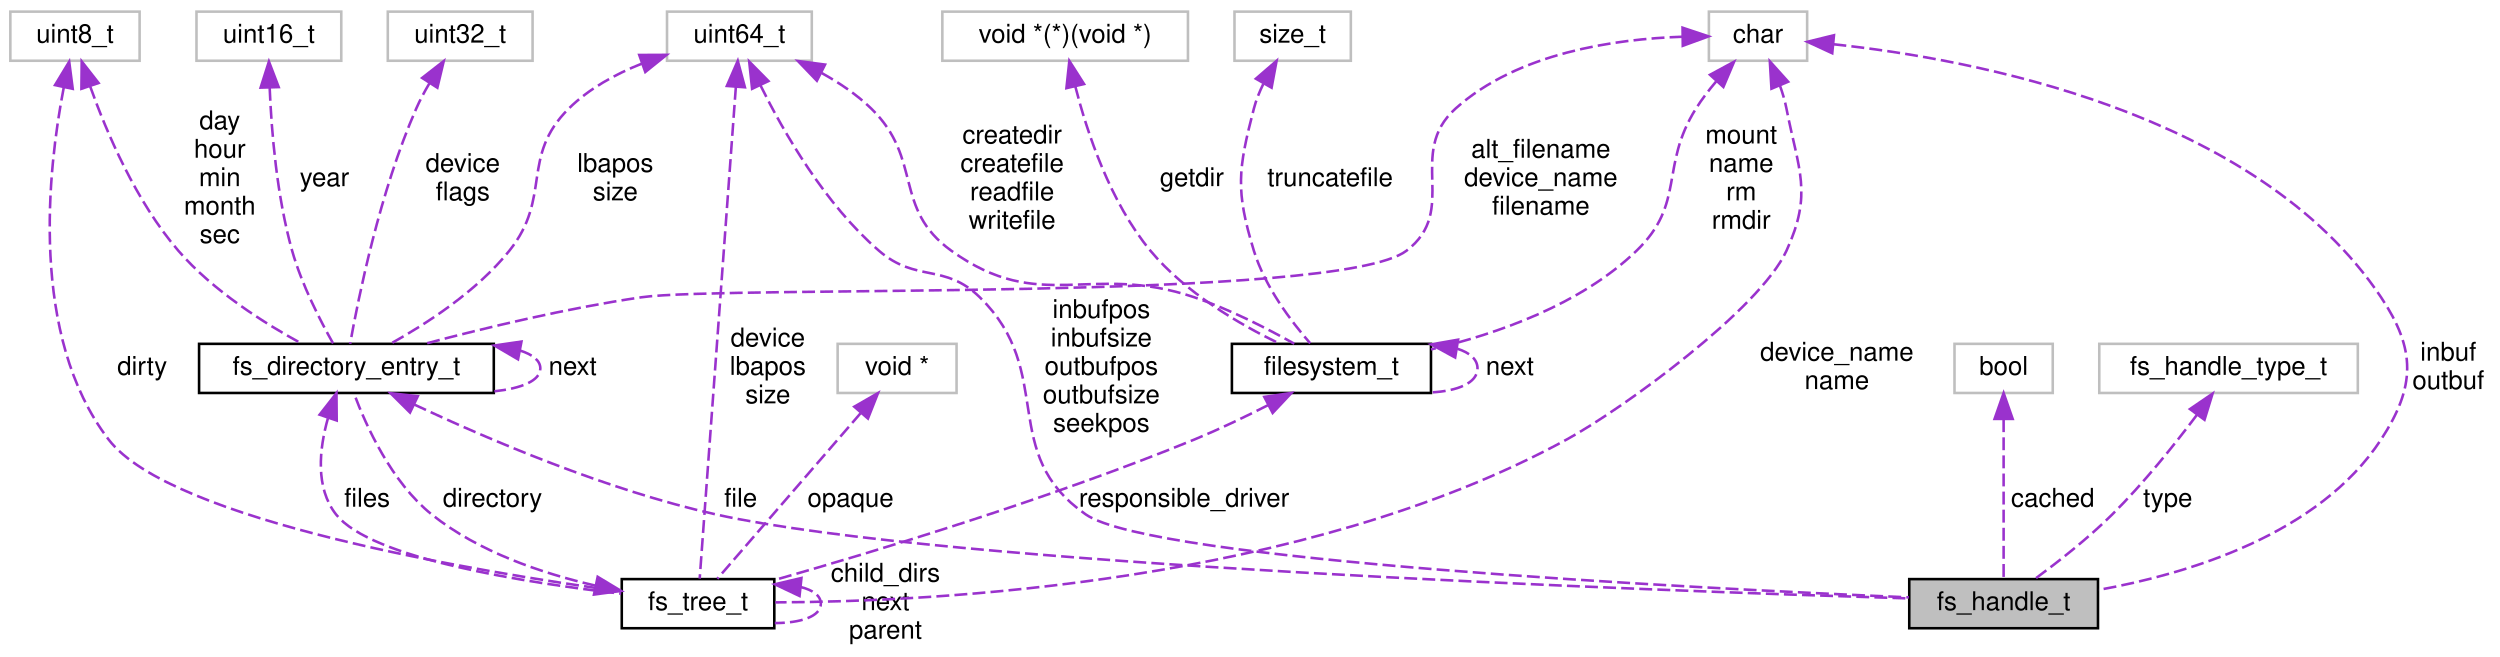
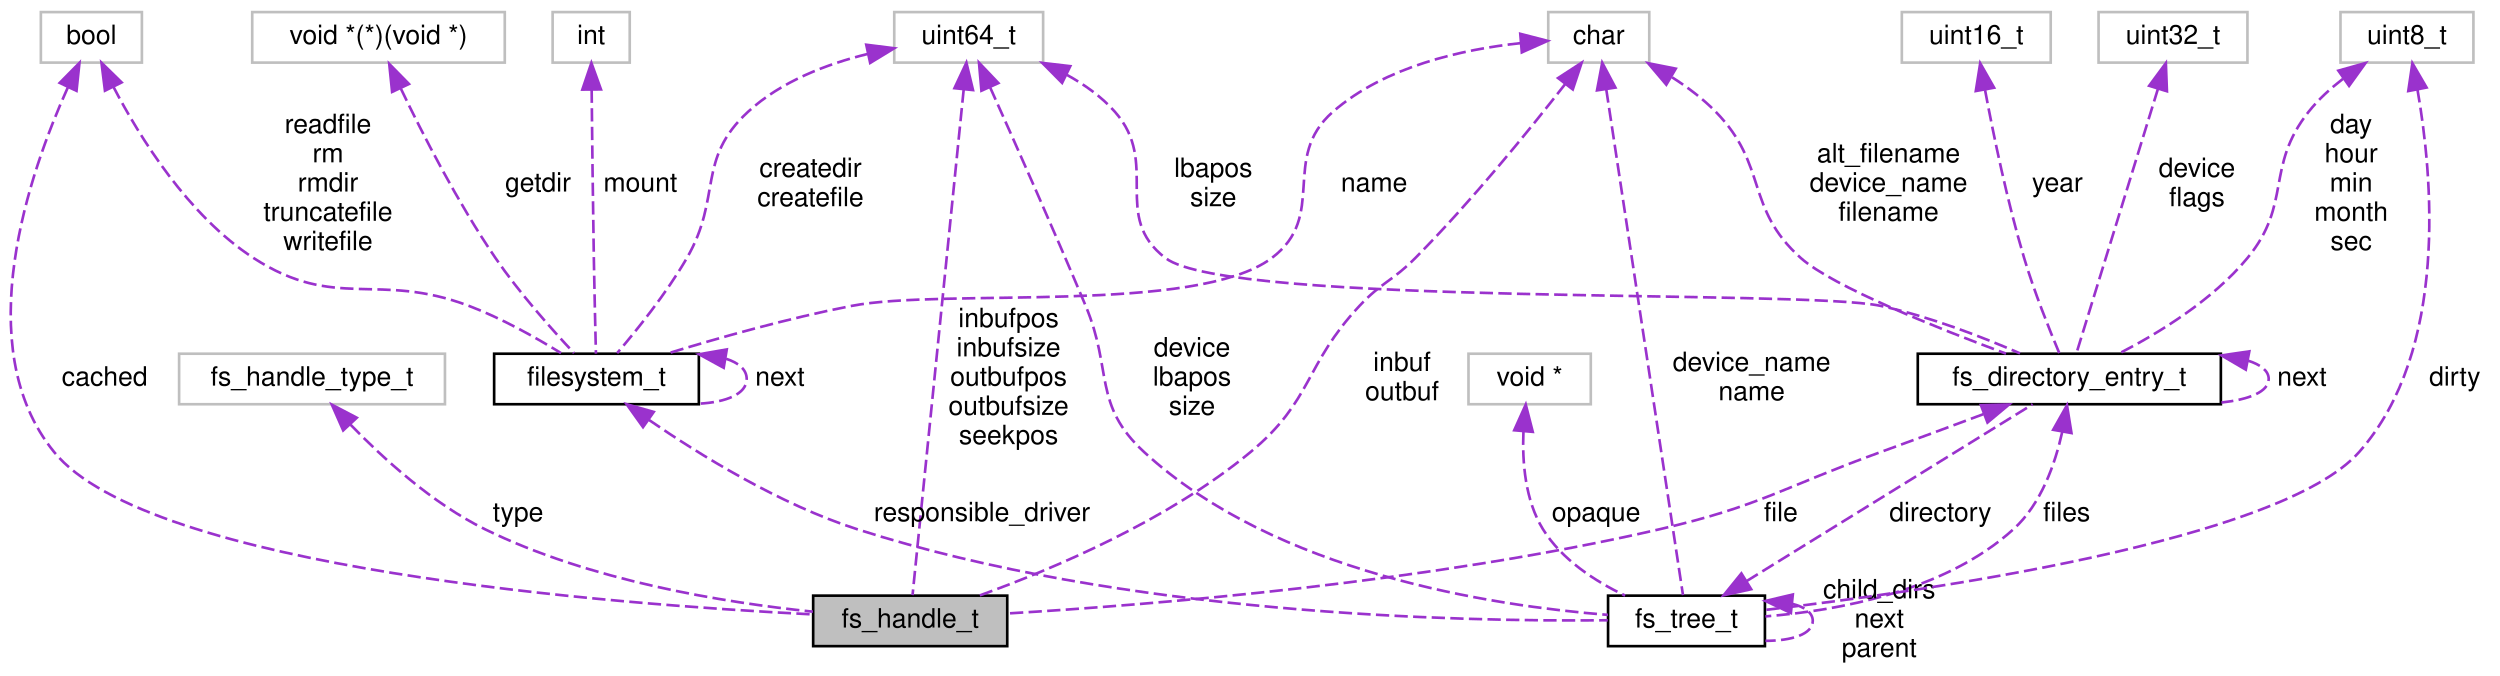
- <svg xmlns="http://www.w3.org/2000/svg" xmlns:xlink="http://www.w3.org/1999/xlink" width="967pt" height="254pt" viewBox="0.00 0.00 967.00 254.00">
+ <svg xmlns="http://www.w3.org/2000/svg" xmlns:xlink="http://www.w3.org/1999/xlink" width="940pt" height="254pt" viewBox="0.00 0.00 940.37 254.00">
  <g id="graph0" class="graph" transform="scale(1 1) rotate(0) translate(4 250)">
    <g id="node1" class="node">
      <g id="a_node1">
        <a xlink:title="The data for an open file descriptor.">
-           <polygon fill="#bfbfbf" stroke="black" points="734.5,-7 734.5,-26 807.5,-26 807.5,-7 734.5,-7" />
-           <text text-anchor="middle" x="771" y="-14" font-family="Helvetica,sans-Serif" font-size="10.00">fs_handle_t</text>
+           <polygon fill="#bfbfbf" stroke="black" points="301.87,-7 301.87,-26 374.87,-26 374.87,-7 301.87,-7" />
+           <text text-anchor="middle" x="338.37" y="-14" font-family="Helvetica,sans-Serif" font-size="10.00">fs_handle_t</text>
        </a>
      </g>
    </g>
    <g id="node2" class="node">
      <g id="a_node2">
        <a xlink:href="structfs__directory__entry__t.html" target="_top" xlink:title="A VFS directory entry. Files AND directories have these, but internally there is also a tree of fs_tr...">
-           <polygon fill="none" stroke="black" points="73,-98 73,-117 187,-117 187,-98 73,-98" />
-           <text text-anchor="middle" x="130" y="-105" font-family="Helvetica,sans-Serif" font-size="10.00">fs_directory_entry_t</text>
+           <polygon fill="none" stroke="black" points="717.37,-98 717.37,-117 831.37,-117 831.37,-98 717.37,-98" />
+           <text text-anchor="middle" x="774.37" y="-105" font-family="Helvetica,sans-Serif" font-size="10.00">fs_directory_entry_t</text>
        </a>
      </g>
    </g>
    <g id="edge1" class="edge">
-       <path fill="none" stroke="#9a32cd" stroke-dasharray="5,2" d="M156.23,-93.53C184.35,-80.29 230.68,-60.41 273,-51 360.97,-31.45 634.75,-21.55 734.32,-18.53" />
-       <polygon fill="#9a32cd" stroke="#9a32cd" points="154.59,-90.43 147.08,-97.9 157.61,-96.75 154.59,-90.43" />
-       <text text-anchor="middle" x="282.5" y="-54" font-family="Helvetica,sans-Serif" font-size="10.00"> file</text>
+       <path fill="none" stroke="#9a32cd" stroke-dasharray="5,2" d="M742.03,-94.26C729.92,-89.73 716.04,-84.58 703.37,-80 666.62,-66.72 658.45,-59.8 620.37,-51 533.91,-31.01 429.62,-22.57 375.32,-19.32" />
+       <polygon fill="#9a32cd" stroke="#9a32cd" points="741.12,-97.66 751.72,-97.9 743.59,-91.11 741.12,-97.66" />
+       <text text-anchor="middle" x="665.87" y="-54" font-family="Helvetica,sans-Serif" font-size="10.00"> file</text>
    </g>
    <g id="edge2" class="edge">
-       <path fill="none" stroke="#9a32cd" stroke-dasharray="5,2" d="M197.08,-114.44C201.99,-112.88 205,-110.57 205,-107.5 205,-102.71 197.67,-99.76 187.23,-98.64" />
-       <polygon fill="#9a32cd" stroke="#9a32cd" points="196.37,-111.01 187.23,-116.36 197.71,-117.89 196.37,-111.01" />
-       <text text-anchor="middle" x="217.5" y="-105" font-family="Helvetica,sans-Serif" font-size="10.00"> next</text>
+       <path fill="none" stroke="#9a32cd" stroke-dasharray="5,2" d="M841.46,-114.44C846.37,-112.88 849.37,-110.57 849.37,-107.5 849.37,-102.71 842.05,-99.76 831.6,-98.64" />
+       <polygon fill="#9a32cd" stroke="#9a32cd" points="840.75,-111.01 831.6,-116.36 842.08,-117.89 840.75,-111.01" />
+       <text text-anchor="middle" x="861.87" y="-105" font-family="Helvetica,sans-Serif" font-size="10.00"> next</text>
    </g>
    <g id="node4" class="node">
      <g id="a_node4">
        <a xlink:href="structfs__tree__t.html" target="_top" xlink:title="Used internally by filesystem.c to cache directories to RAM.">
-           <polygon fill="none" stroke="black" points="236.5,-7 236.5,-26 295.5,-26 295.5,-7 236.5,-7" />
-           <text text-anchor="middle" x="266" y="-14" font-family="Helvetica,sans-Serif" font-size="10.00">fs_tree_t</text>
+           <polygon fill="none" stroke="black" points="600.87,-7 600.87,-26 659.87,-26 659.87,-7 600.87,-7" />
+           <text text-anchor="middle" x="630.37" y="-14" font-family="Helvetica,sans-Serif" font-size="10.00">fs_tree_t</text>
        </a>
      </g>
    </g>
    <g id="edge6" class="edge">
-       <path fill="none" stroke="#9a32cd" stroke-dasharray="5,2" d="M122.84,-88.22C119.51,-76.4 117.85,-61.34 126,-51 139.47,-33.93 199.3,-24.59 236.26,-20.36" />
-       <polygon fill="#9a32cd" stroke="#9a32cd" points="119.62,-89.6 126.15,-97.94 126.24,-87.35 119.62,-89.6" />
-       <text text-anchor="middle" x="138" y="-54" font-family="Helvetica,sans-Serif" font-size="10.00"> files</text>
+       <path fill="none" stroke="#9a32cd" stroke-dasharray="5,2" d="M771.71,-87.63C769.04,-75.56 763.77,-60.44 753.37,-51 727.74,-27.71 687.48,-20.38 660.05,-18.19" />
+       <polygon fill="#9a32cd" stroke="#9a32cd" points="768.29,-88.39 773.49,-97.62 775.18,-87.16 768.29,-88.39" />
+       <text text-anchor="middle" x="773.37" y="-54" font-family="Helvetica,sans-Serif" font-size="10.00"> files</text>
    </g>
    <g id="node3" class="node">
      <g id="a_node3">
        <a xlink:title=" ">
-           <polygon fill="none" stroke="#bfbfbf" points="254,-226.5 254,-245.5 310,-245.5 310,-226.5 254,-226.5" />
-           <text text-anchor="middle" x="282" y="-233.5" font-family="Helvetica,sans-Serif" font-size="10.00">uint64_t</text>
-         </a>
-       </g>
-     </g>
-     <g id="edge21" class="edge">
-       <path fill="none" stroke="#9a32cd" stroke-dasharray="5,2" d="M290.15,-216.98C299.15,-198.8 315.16,-170.93 336,-153 350.47,-140.55 361.36,-148.35 375,-135 404.69,-105.94 381.84,-74.64 416,-51 441.77,-33.16 648.9,-22.58 734.34,-18.94" />
-       <polygon fill="#9a32cd" stroke="#9a32cd" points="286.91,-215.65 285.79,-226.19 293.23,-218.65 286.91,-215.65" />
-       <text text-anchor="middle" x="422" y="-127" font-family="Helvetica,sans-Serif" font-size="10.00"> inbufpos</text>
-       <text text-anchor="middle" x="422" y="-116" font-family="Helvetica,sans-Serif" font-size="10.00">inbufsize</text>
-       <text text-anchor="middle" x="422" y="-105" font-family="Helvetica,sans-Serif" font-size="10.00">outbufpos</text>
-       <text text-anchor="middle" x="422" y="-94" font-family="Helvetica,sans-Serif" font-size="10.00">outbufsize</text>
-       <text text-anchor="middle" x="422" y="-83" font-family="Helvetica,sans-Serif" font-size="10.00">seekpos</text>
+           <polygon fill="none" stroke="#bfbfbf" points="332.37,-226.5 332.37,-245.5 388.37,-245.5 388.37,-226.5 332.37,-226.5" />
+           <text text-anchor="middle" x="360.37" y="-233.5" font-family="Helvetica,sans-Serif" font-size="10.00">uint64_t</text>
+         </a>
+       </g>
+     </g>
+     <g id="edge22" class="edge">
+       <path fill="none" stroke="#9a32cd" stroke-dasharray="5,2" d="M358.49,-216.39C353.95,-171.47 342.51,-58.44 339.25,-26.2" />
+       <polygon fill="#9a32cd" stroke="#9a32cd" points="355.02,-216.88 359.51,-226.47 361.99,-216.17 355.02,-216.88" />
+       <text text-anchor="middle" x="375.37" y="-127" font-family="Helvetica,sans-Serif" font-size="10.00"> inbufpos</text>
+       <text text-anchor="middle" x="375.37" y="-116" font-family="Helvetica,sans-Serif" font-size="10.00">inbufsize</text>
+       <text text-anchor="middle" x="375.37" y="-105" font-family="Helvetica,sans-Serif" font-size="10.00">outbufpos</text>
+       <text text-anchor="middle" x="375.37" y="-94" font-family="Helvetica,sans-Serif" font-size="10.00">outbufsize</text>
+       <text text-anchor="middle" x="375.37" y="-83" font-family="Helvetica,sans-Serif" font-size="10.00">seekpos</text>
    </g>
    <g id="edge3" class="edge">
-       <path fill="none" stroke="#9a32cd" stroke-dasharray="5,2" d="M244.25,-225.38C234.1,-221.35 223.79,-215.73 216,-208 197.19,-189.34 209.58,-173.67 193,-153 180.43,-137.33 160.96,-124.75 147,-117.01" />
-       <polygon fill="#9a32cd" stroke="#9a32cd" points="243.26,-228.74 253.85,-228.79 245.6,-222.15 243.26,-228.74" />
-       <text text-anchor="middle" x="234" y="-183.5" font-family="Helvetica,sans-Serif" font-size="10.00"> lbapos</text>
-       <text text-anchor="middle" x="234" y="-172.5" font-family="Helvetica,sans-Serif" font-size="10.00">size</text>
+       <path fill="none" stroke="#9a32cd" stroke-dasharray="5,2" d="M397.25,-221.92C403.95,-218.23 410.39,-213.65 415.37,-208 432.5,-188.62 413.82,-168.7 434.37,-153 458.18,-134.81 674.09,-141.3 703.37,-135 721.77,-131.04 741.77,-123.24 755.84,-117.12" />
+       <polygon fill="#9a32cd" stroke="#9a32cd" points="395.51,-218.87 388.06,-226.39 398.58,-225.16 395.51,-218.87" />
+       <text text-anchor="middle" x="452.37" y="-183.5" font-family="Helvetica,sans-Serif" font-size="10.00"> lbapos</text>
+       <text text-anchor="middle" x="452.37" y="-172.5" font-family="Helvetica,sans-Serif" font-size="10.00">size</text>
    </g>
    <g id="edge5" class="edge">
-       <path fill="none" stroke="#9a32cd" stroke-dasharray="5,2" d="M280.63,-216.39C277.33,-171.47 269.01,-58.44 266.64,-26.2" />
-       <polygon fill="#9a32cd" stroke="#9a32cd" points="277.15,-216.76 281.37,-226.47 284.13,-216.24 277.15,-216.76" />
-       <text text-anchor="middle" x="293" y="-116" font-family="Helvetica,sans-Serif" font-size="10.00"> device</text>
-       <text text-anchor="middle" x="293" y="-105" font-family="Helvetica,sans-Serif" font-size="10.00">lbapos</text>
-       <text text-anchor="middle" x="293" y="-94" font-family="Helvetica,sans-Serif" font-size="10.00">size</text>
+       <path fill="none" stroke="#9a32cd" stroke-dasharray="5,2" d="M368.46,-217.12C377.43,-197.17 392.24,-163.91 404.37,-135 414.57,-110.73 407,-97.83 426.37,-80 475.71,-34.6 557.26,-22.16 600.81,-18.76" />
+       <polygon fill="#9a32cd" stroke="#9a32cd" points="365.16,-215.93 364.24,-226.48 371.54,-218.8 365.16,-215.93" />
+       <text text-anchor="middle" x="444.37" y="-116" font-family="Helvetica,sans-Serif" font-size="10.00"> device</text>
+       <text text-anchor="middle" x="444.37" y="-105" font-family="Helvetica,sans-Serif" font-size="10.00">lbapos</text>
+       <text text-anchor="middle" x="444.37" y="-94" font-family="Helvetica,sans-Serif" font-size="10.00">size</text>
    </g>
    <g id="node5" class="node">
      <g id="a_node5">
        <a xlink:href="structfilesystem__t.html" target="_top" xlink:title="Defines a filesystem driver.">
-           <polygon fill="none" stroke="black" points="472.5,-98 472.5,-117 549.5,-117 549.5,-98 472.5,-98" />
-           <text text-anchor="middle" x="511" y="-105" font-family="Helvetica,sans-Serif" font-size="10.00">filesystem_t</text>
+           <polygon fill="none" stroke="black" points="181.87,-98 181.87,-117 258.87,-117 258.87,-98 181.87,-98" />
+           <text text-anchor="middle" x="220.37" y="-105" font-family="Helvetica,sans-Serif" font-size="10.00">filesystem_t</text>
        </a>
      </g>
    </g>
    <g id="edge9" class="edge">
-       <path fill="none" stroke="#9a32cd" stroke-dasharray="5,2" d="M313.83,-221.75C320.66,-217.97 327.47,-213.38 333,-208 353.1,-188.42 341.22,-169.38 364,-153 398.54,-128.17 417.71,-148.64 458,-135 471.64,-130.38 486.21,-122.89 496.62,-117.05" />
-       <polygon fill="#9a32cd" stroke="#9a32cd" points="311.97,-218.77 304.63,-226.41 315.13,-225.02 311.97,-218.77" />
-       <text text-anchor="middle" x="387.5" y="-194.5" font-family="Helvetica,sans-Serif" font-size="10.00"> createdir</text>
-       <text text-anchor="middle" x="387.5" y="-183.5" font-family="Helvetica,sans-Serif" font-size="10.00">createfile</text>
-       <text text-anchor="middle" x="387.5" y="-172.5" font-family="Helvetica,sans-Serif" font-size="10.00">readfile</text>
-       <text text-anchor="middle" x="387.5" y="-161.5" font-family="Helvetica,sans-Serif" font-size="10.00">writefile</text>
+       <path fill="none" stroke="#9a32cd" stroke-dasharray="5,2" d="M322.45,-229.77C306.91,-225.96 289.71,-219.37 277.37,-208 257.89,-190.04 267.64,-175.94 254.37,-153 246.68,-139.7 235.53,-125.87 228.13,-117.22" />
+       <polygon fill="#9a32cd" stroke="#9a32cd" points="321.84,-233.22 332.36,-231.9 323.31,-226.38 321.84,-233.22" />
+       <text text-anchor="middle" x="300.87" y="-183.5" font-family="Helvetica,sans-Serif" font-size="10.00"> createdir</text>
+       <text text-anchor="middle" x="300.87" y="-172.5" font-family="Helvetica,sans-Serif" font-size="10.00">createfile</text>
    </g>
    <g id="edge4" class="edge">
-       <path fill="none" stroke="#9a32cd" stroke-dasharray="5,2" d="M226.21,-23.51C205.62,-28.23 181.09,-36.54 163,-51 147.41,-63.46 137.55,-85.42 132.98,-97.65" />
-       <polygon fill="#9a32cd" stroke="#9a32cd" points="227.18,-26.89 236.25,-21.42 225.75,-20.04 227.18,-26.89" />
-       <text text-anchor="middle" x="186.5" y="-54" font-family="Helvetica,sans-Serif" font-size="10.00"> directory</text>
+       <path fill="none" stroke="#9a32cd" stroke-dasharray="5,2" d="M652.94,-31.45C683.12,-50.1 735.69,-82.59 760.57,-97.97" />
+       <polygon fill="#9a32cd" stroke="#9a32cd" points="654.7,-28.42 644.35,-26.14 651.02,-34.37 654.7,-28.42" />
+       <text text-anchor="middle" x="725.87" y="-54" font-family="Helvetica,sans-Serif" font-size="10.00"> directory</text>
    </g>
    <g id="edge7" class="edge">
-       <path fill="none" stroke="#9a32cd" stroke-dasharray="5,2" d="M305.67,-22.95C310.41,-21.77 313.5,-19.62 313.5,-16.5 313.5,-11.5 305.58,-9 295.69,-9" />
-       <polygon fill="#9a32cd" stroke="#9a32cd" points="305.26,-19.47 295.69,-24 306,-26.43 305.26,-19.47" />
-       <text text-anchor="middle" x="338.5" y="-25" font-family="Helvetica,sans-Serif" font-size="10.00"> child_dirs</text>
-       <text text-anchor="middle" x="338.5" y="-14" font-family="Helvetica,sans-Serif" font-size="10.00">next</text>
-       <text text-anchor="middle" x="338.5" y="-3" font-family="Helvetica,sans-Serif" font-size="10.00">parent</text>
+       <path fill="none" stroke="#9a32cd" stroke-dasharray="5,2" d="M670.05,-22.95C674.78,-21.77 677.87,-19.62 677.87,-16.5 677.87,-11.5 669.96,-9 660.06,-9" />
+       <polygon fill="#9a32cd" stroke="#9a32cd" points="669.64,-19.47 660.06,-24 670.37,-26.43 669.64,-19.47" />
+       <text text-anchor="middle" x="702.87" y="-25" font-family="Helvetica,sans-Serif" font-size="10.00"> child_dirs</text>
+       <text text-anchor="middle" x="702.87" y="-14" font-family="Helvetica,sans-Serif" font-size="10.00">next</text>
+       <text text-anchor="middle" x="702.87" y="-3" font-family="Helvetica,sans-Serif" font-size="10.00">parent</text>
    </g>
    <g id="edge8" class="edge">
-       <path fill="none" stroke="#9a32cd" stroke-dasharray="5,2" d="M486.51,-93.3C477.66,-88.79 467.51,-83.9 458,-80 401.89,-56.99 333.93,-36.54 295.77,-25.69" />
-       <polygon fill="#9a32cd" stroke="#9a32cd" points="485.03,-96.48 495.51,-97.99 488.26,-90.27 485.03,-96.48" />
-       <text text-anchor="middle" x="454" y="-54" font-family="Helvetica,sans-Serif" font-size="10.00"> responsible_driver</text>
+       <path fill="none" stroke="#9a32cd" stroke-dasharray="5,2" d="M240.11,-92.09C259.14,-79 289.26,-60.36 318.37,-51 418.21,-18.9 544.32,-16.13 600.74,-16.74" />
+       <polygon fill="#9a32cd" stroke="#9a32cd" points="237.87,-89.38 231.71,-98 241.9,-95.1 237.87,-89.38" />
+       <text text-anchor="middle" x="365.37" y="-54" font-family="Helvetica,sans-Serif" font-size="10.00"> responsible_driver</text>
    </g>
    <g id="edge11" class="edge">
-       <path fill="none" stroke="#9a32cd" stroke-dasharray="5,2" d="M559.72,-115.11C564.48,-113.58 567.5,-111.04 567.5,-107.5 567.5,-101.84 559.77,-98.74 549.56,-98.21" />
-       <polygon fill="#9a32cd" stroke="#9a32cd" points="558.85,-111.71 549.56,-116.79 559.99,-118.61 558.85,-111.71" />
-       <text text-anchor="middle" x="580" y="-105" font-family="Helvetica,sans-Serif" font-size="10.00"> next</text>
+       <path fill="none" stroke="#9a32cd" stroke-dasharray="5,2" d="M269.09,-115.11C273.85,-113.58 276.87,-111.04 276.87,-107.5 276.87,-101.84 269.14,-98.74 258.93,-98.21" />
+       <polygon fill="#9a32cd" stroke="#9a32cd" points="268.22,-111.71 258.93,-116.79 269.37,-118.61 268.22,-111.71" />
+       <text text-anchor="middle" x="289.37" y="-105" font-family="Helvetica,sans-Serif" font-size="10.00"> next</text>
    </g>
    <g id="node6" class="node">
      <g id="a_node6">
        <a xlink:title=" ">
-           <polygon fill="none" stroke="#bfbfbf" points="360.5,-226.5 360.5,-245.5 455.5,-245.5 455.5,-226.5 360.5,-226.5" />
-           <text text-anchor="middle" x="408" y="-233.5" font-family="Helvetica,sans-Serif" font-size="10.00">void *(*)(void *)</text>
+           <polygon fill="none" stroke="#bfbfbf" points="90.87,-226.5 90.87,-245.5 185.87,-245.5 185.87,-226.5 90.87,-226.5" />
+           <text text-anchor="middle" x="138.37" y="-233.5" font-family="Helvetica,sans-Serif" font-size="10.00">void *(*)(void *)</text>
        </a>
      </g>
    </g>
    <g id="edge10" class="edge">
-       <path fill="none" stroke="#9a32cd" stroke-dasharray="5,2" d="M411.9,-216.68C416.45,-198.85 425.4,-171.76 441,-153 454.44,-136.83 475.32,-124.63 490.78,-117.13" />
-       <polygon fill="#9a32cd" stroke="#9a32cd" points="408.49,-215.9 409.62,-226.44 415.31,-217.5 408.49,-215.9" />
-       <text text-anchor="middle" x="457" y="-178" font-family="Helvetica,sans-Serif" font-size="10.00"> getdir</text>
+       <path fill="none" stroke="#9a32cd" stroke-dasharray="5,2" d="M146.81,-216.66C154.98,-199.6 168.18,-173.76 182.37,-153 191.43,-139.75 203.78,-125.9 211.91,-117.25" />
+       <polygon fill="#9a32cd" stroke="#9a32cd" points="143.49,-215.48 142.41,-226.02 149.83,-218.46 143.49,-215.48" />
+       <text text-anchor="middle" x="198.37" y="-178" font-family="Helvetica,sans-Serif" font-size="10.00"> getdir</text>
    </g>
    <g id="node7" class="node">
      <g id="a_node7">
        <a xlink:title=" ">
-           <polygon fill="none" stroke="#bfbfbf" points="657,-226.5 657,-245.5 695,-245.5 695,-226.5 657,-226.5" />
-           <text text-anchor="middle" x="676" y="-233.5" font-family="Helvetica,sans-Serif" font-size="10.00">char</text>
-         </a>
-       </g>
-     </g>
-     <g id="edge22" class="edge">
-       <path fill="none" stroke="#9a32cd" stroke-dasharray="5,2" d="M705.16,-232.88C758.08,-227.27 868.87,-207.08 917,-135 930.57,-114.67 930.36,-100.47 917,-80 893.03,-43.29 842.52,-28.07 807.68,-21.81" />
-       <polygon fill="#9a32cd" stroke="#9a32cd" points="704.71,-229.4 695.09,-233.84 705.38,-236.37 704.71,-229.4" />
-       <text text-anchor="middle" x="943" y="-110.5" font-family="Helvetica,sans-Serif" font-size="10.00"> inbuf</text>
-       <text text-anchor="middle" x="943" y="-99.5" font-family="Helvetica,sans-Serif" font-size="10.00">outbuf</text>
-     </g>
-     <g id="edge18" class="edge">
-       <path fill="none" stroke="#9a32cd" stroke-dasharray="5,2" d="M646.8,-235.79C620.7,-234.93 582.98,-229.56 559,-208 539.77,-190.71 560.6,-168.64 540,-153 513.76,-133.07 276.61,-139.75 244,-135 215.45,-130.84 183.5,-123.14 160.7,-117.11" />
-       <polygon fill="#9a32cd" stroke="#9a32cd" points="646.81,-239.29 656.86,-235.93 646.9,-232.29 646.81,-239.29" />
-       <text text-anchor="middle" x="592" y="-189" font-family="Helvetica,sans-Serif" font-size="10.00"> alt_filename</text>
-       <text text-anchor="middle" x="592" y="-178" font-family="Helvetica,sans-Serif" font-size="10.00">device_name</text>
-       <text text-anchor="middle" x="592" y="-167" font-family="Helvetica,sans-Serif" font-size="10.00">filename</text>
-     </g>
-     <g id="edge14" class="edge">
-       <path fill="none" stroke="#9a32cd" stroke-dasharray="5,2" d="M684.44,-217C685.5,-214.05 686.42,-210.98 687,-208 691.7,-184.01 697.2,-175.21 687,-153 676.61,-130.37 623.85,-91.94 602,-80 499.94,-24.24 357.2,-17.23 295.9,-17" />
-       <polygon fill="#9a32cd" stroke="#9a32cd" points="681.2,-215.69 680.57,-226.27 687.65,-218.39 681.2,-215.69" />
-       <text text-anchor="middle" x="706.5" y="-110.5" font-family="Helvetica,sans-Serif" font-size="10.00"> device_name</text>
-       <text text-anchor="middle" x="706.5" y="-99.5" font-family="Helvetica,sans-Serif" font-size="10.00">name</text>
+           <polygon fill="none" stroke="#bfbfbf" points="578.37,-226.5 578.37,-245.5 616.37,-245.5 616.37,-226.5 578.37,-226.5" />
+           <text text-anchor="middle" x="597.37" y="-233.5" font-family="Helvetica,sans-Serif" font-size="10.00">char</text>
+         </a>
+       </g>
+     </g>
+     <g id="edge23" class="edge">
+       <path fill="none" stroke="#9a32cd" stroke-dasharray="5,2" d="M584.83,-218.55C571.53,-201.49 549.56,-174.38 528.37,-153 519.72,-144.27 515.77,-143.98 507.37,-135 486.56,-112.72 489.84,-99.46 466.37,-80 435.34,-54.27 391.93,-35.97 364.49,-26.07" />
+       <polygon fill="#9a32cd" stroke="#9a32cd" points="582.06,-220.69 590.94,-226.47 587.6,-216.41 582.06,-220.69" />
+       <text text-anchor="middle" x="523.37" y="-110.5" font-family="Helvetica,sans-Serif" font-size="10.00"> inbuf</text>
+       <text text-anchor="middle" x="523.37" y="-99.5" font-family="Helvetica,sans-Serif" font-size="10.00">outbuf</text>
+     </g>
+     <g id="edge19" class="edge">
+       <path fill="none" stroke="#9a32cd" stroke-dasharray="5,2" d="M624.95,-220.97C630.78,-217.25 636.61,-212.88 641.37,-208 661.14,-187.77 652.29,-171.85 673.37,-153 685.3,-142.34 724.65,-126.65 750.56,-117.03" />
+       <polygon fill="#9a32cd" stroke="#9a32cd" points="622.78,-218.19 615.94,-226.28 626.33,-224.22 622.78,-218.19" />
+       <text text-anchor="middle" x="706.37" y="-189" font-family="Helvetica,sans-Serif" font-size="10.00"> alt_filename</text>
+       <text text-anchor="middle" x="706.37" y="-178" font-family="Helvetica,sans-Serif" font-size="10.00">device_name</text>
+       <text text-anchor="middle" x="706.37" y="-167" font-family="Helvetica,sans-Serif" font-size="10.00">filename</text>
+     </g>
+     <g id="edge15" class="edge">
+       <path fill="none" stroke="#9a32cd" stroke-dasharray="5,2" d="M600.2,-216.39C607.01,-171.47 624.16,-58.44 629.05,-26.2" />
+       <polygon fill="#9a32cd" stroke="#9a32cd" points="596.71,-216.06 598.67,-226.47 603.63,-217.11 596.71,-216.06" />
+       <text text-anchor="middle" x="654.87" y="-110.5" font-family="Helvetica,sans-Serif" font-size="10.00"> device_name</text>
+       <text text-anchor="middle" x="654.87" y="-99.5" font-family="Helvetica,sans-Serif" font-size="10.00">name</text>
    </g>
    <g id="edge12" class="edge">
-       <path fill="none" stroke="#9a32cd" stroke-dasharray="5,2" d="M659.83,-218.52C657.01,-215.19 654.26,-211.6 652,-208 637.9,-185.57 648.06,-171.4 629,-153 607.34,-132.09 574.9,-120.81 549.52,-114.84" />
-       <polygon fill="#9a32cd" stroke="#9a32cd" points="657.42,-221.07 666.74,-226.12 662.6,-216.36 657.42,-221.07" />
-       <text text-anchor="middle" x="669.5" y="-194.5" font-family="Helvetica,sans-Serif" font-size="10.00"> mount</text>
-       <text text-anchor="middle" x="669.5" y="-183.5" font-family="Helvetica,sans-Serif" font-size="10.00">name</text>
-       <text text-anchor="middle" x="669.5" y="-172.5" font-family="Helvetica,sans-Serif" font-size="10.00">rm</text>
-       <text text-anchor="middle" x="669.5" y="-161.5" font-family="Helvetica,sans-Serif" font-size="10.00">rmdir</text>
+       <path fill="none" stroke="#9a32cd" stroke-dasharray="5,2" d="M568.06,-233.83C546.21,-231.5 516.91,-225.1 497.37,-208 477.44,-190.54 495.56,-168.91 474.37,-153 446.12,-131.78 351.07,-141.72 316.37,-135 292.61,-130.4 266.13,-122.9 247.01,-117.06" />
+       <polygon fill="#9a32cd" stroke="#9a32cd" points="567.85,-237.33 578.11,-234.68 568.43,-230.35 567.85,-237.33" />
+       <text text-anchor="middle" x="512.87" y="-178" font-family="Helvetica,sans-Serif" font-size="10.00"> name</text>
    </g>
    <g id="node8" class="node">
      <g id="a_node8">
        <a xlink:title=" ">
-           <polygon fill="none" stroke="#bfbfbf" points="473.5,-226.5 473.5,-245.5 518.5,-245.5 518.5,-226.5 473.5,-226.5" />
-           <text text-anchor="middle" x="496" y="-233.5" font-family="Helvetica,sans-Serif" font-size="10.00">size_t</text>
+           <polygon fill="none" stroke="#bfbfbf" points="203.87,-226.5 203.87,-245.5 232.87,-245.5 232.87,-226.5 203.87,-226.5" />
+           <text text-anchor="middle" x="218.37" y="-233.5" font-family="Helvetica,sans-Serif" font-size="10.00">int</text>
        </a>
      </g>
    </g>
    <g id="edge13" class="edge">
-       <path fill="none" stroke="#9a32cd" stroke-dasharray="5,2" d="M484.65,-217.53C483.14,-214.46 481.83,-211.22 481,-208 474.87,-184.34 473.86,-176.38 481,-153 485.25,-139.1 495.46,-125.62 502.79,-117.2" />
-       <polygon fill="#9a32cd" stroke="#9a32cd" points="481.78,-219.55 489.79,-226.48 487.85,-216.07 481.78,-219.55" />
-       <text text-anchor="middle" x="510.5" y="-178" font-family="Helvetica,sans-Serif" font-size="10.00"> truncatefile</text>
+       <path fill="none" stroke="#9a32cd" stroke-dasharray="5,2" d="M218.55,-216.35C218.71,-199.73 219,-174.74 219.37,-153 219.59,-140.48 219.93,-125.99 220.16,-117.03" />
+       <polygon fill="#9a32cd" stroke="#9a32cd" points="215.05,-216.35 218.45,-226.38 222.05,-216.42 215.05,-216.35" />
+       <text text-anchor="middle" x="236.87" y="-178" font-family="Helvetica,sans-Serif" font-size="10.00"> mount</text>
    </g>
    <g id="node9" class="node">
      <g id="a_node9">
        <a xlink:title=" ">
-           <polygon fill="none" stroke="#bfbfbf" points="0,-226.5 0,-245.5 50,-245.5 50,-226.5 0,-226.5" />
-           <text text-anchor="middle" x="25" y="-233.5" font-family="Helvetica,sans-Serif" font-size="10.00">uint8_t</text>
-         </a>
-       </g>
-     </g>
-     <g id="edge20" class="edge">
-       <path fill="none" stroke="#9a32cd" stroke-dasharray="5,2" d="M30.89,-216.54C37.22,-198.8 48.63,-171.96 65,-153 78.41,-137.47 98.42,-124.86 112.69,-117.08" />
-       <polygon fill="#9a32cd" stroke="#9a32cd" points="27.49,-215.66 27.6,-226.25 34.12,-217.9 27.49,-215.66" />
-       <text text-anchor="middle" x="81" y="-200" font-family="Helvetica,sans-Serif" font-size="10.00"> day</text>
-       <text text-anchor="middle" x="81" y="-189" font-family="Helvetica,sans-Serif" font-size="10.00">hour</text>
-       <text text-anchor="middle" x="81" y="-178" font-family="Helvetica,sans-Serif" font-size="10.00">min</text>
-       <text text-anchor="middle" x="81" y="-167" font-family="Helvetica,sans-Serif" font-size="10.00">month</text>
-       <text text-anchor="middle" x="81" y="-156" font-family="Helvetica,sans-Serif" font-size="10.00">sec</text>
-     </g>
-     <g id="edge15" class="edge">
-       <path fill="none" stroke="#9a32cd" stroke-dasharray="5,2" d="M20.64,-216.04C14.52,-184.34 7.3,-120.1 38,-80 62.14,-48.47 180.05,-28.9 236.18,-21.22" />
-       <polygon fill="#9a32cd" stroke="#9a32cd" points="17.28,-217.08 22.77,-226.15 24.13,-215.64 17.28,-217.08" />
-       <text text-anchor="middle" x="51" y="-105" font-family="Helvetica,sans-Serif" font-size="10.00"> dirty</text>
+           <polygon fill="none" stroke="#bfbfbf" points="11.37,-226.5 11.37,-245.5 49.37,-245.5 49.37,-226.5 11.37,-226.5" />
+           <text text-anchor="middle" x="30.37" y="-233.5" font-family="Helvetica,sans-Serif" font-size="10.00">bool</text>
+         </a>
+       </g>
+     </g>
+     <g id="edge24" class="edge">
+       <path fill="none" stroke="#9a32cd" stroke-dasharray="5,2" d="M21.5,-217.13C7.27,-185.61 -15.96,-119.72 16.37,-80 51.97,-36.28 225.12,-22.8 301.76,-18.94" />
+       <polygon fill="#9a32cd" stroke="#9a32cd" points="18.45,-218.87 25.89,-226.41 24.78,-215.88 18.45,-218.87" />
+       <text text-anchor="middle" x="35.37" y="-105" font-family="Helvetica,sans-Serif" font-size="10.00"> cached</text>
+     </g>
+     <g id="edge14" class="edge">
+       <path fill="none" stroke="#9a32cd" stroke-dasharray="5,2" d="M38.65,-217.42C48.5,-198.49 66.76,-168.95 91.37,-153 122.32,-132.95 137.88,-148.04 172.37,-135 184.66,-130.35 197.65,-123.02 207.01,-117.24" />
+       <polygon fill="#9a32cd" stroke="#9a32cd" points="35.48,-215.94 34.17,-226.46 41.75,-219.05 35.48,-215.94" />
+       <text text-anchor="middle" x="119.37" y="-200" font-family="Helvetica,sans-Serif" font-size="10.00"> readfile</text>
+       <text text-anchor="middle" x="119.37" y="-189" font-family="Helvetica,sans-Serif" font-size="10.00">rm</text>
+       <text text-anchor="middle" x="119.37" y="-178" font-family="Helvetica,sans-Serif" font-size="10.00">rmdir</text>
+       <text text-anchor="middle" x="119.37" y="-167" font-family="Helvetica,sans-Serif" font-size="10.00">truncatefile</text>
+       <text text-anchor="middle" x="119.37" y="-156" font-family="Helvetica,sans-Serif" font-size="10.00">writefile</text>
    </g>
    <g id="node10" class="node">
      <g id="a_node10">
        <a xlink:title=" ">
-           <polygon fill="none" stroke="#bfbfbf" points="320,-98 320,-117 366,-117 366,-98 320,-98" />
-           <text text-anchor="middle" x="343" y="-105" font-family="Helvetica,sans-Serif" font-size="10.00">void *</text>
-         </a>
-       </g>
+           <polygon fill="none" stroke="#bfbfbf" points="876.37,-226.5 876.37,-245.5 926.37,-245.5 926.37,-226.5 876.37,-226.5" />
+           <text text-anchor="middle" x="901.37" y="-233.5" font-family="Helvetica,sans-Serif" font-size="10.00">uint8_t</text>
+         </a>
+       </g>
+     </g>
+     <g id="edge21" class="edge">
+       <path fill="none" stroke="#9a32cd" stroke-dasharray="5,2" d="M877.34,-220.43C872.62,-216.8 868.01,-212.6 864.37,-208 847.96,-187.2 858.25,-173.43 841.37,-153 828.21,-137.07 807.88,-124.68 793.06,-117.07" />
+       <polygon fill="#9a32cd" stroke="#9a32cd" points="875.58,-223.47 885.78,-226.34 879.6,-217.74 875.58,-223.47" />
+       <text text-anchor="middle" x="880.37" y="-200" font-family="Helvetica,sans-Serif" font-size="10.00"> day</text>
+       <text text-anchor="middle" x="880.37" y="-189" font-family="Helvetica,sans-Serif" font-size="10.00">hour</text>
+       <text text-anchor="middle" x="880.37" y="-178" font-family="Helvetica,sans-Serif" font-size="10.00">min</text>
+       <text text-anchor="middle" x="880.37" y="-167" font-family="Helvetica,sans-Serif" font-size="10.00">month</text>
+       <text text-anchor="middle" x="880.37" y="-156" font-family="Helvetica,sans-Serif" font-size="10.00">sec</text>
    </g>
    <g id="edge16" class="edge">
-       <path fill="none" stroke="#9a32cd" stroke-dasharray="5,2" d="M328.9,-90.2C312.57,-71.32 286.27,-40.93 273.47,-26.14" />
-       <polygon fill="#9a32cd" stroke="#9a32cd" points="326.43,-92.69 335.62,-97.97 331.72,-88.11 326.43,-92.69" />
-       <text text-anchor="middle" x="325" y="-54" font-family="Helvetica,sans-Serif" font-size="10.00"> opaque</text>
+       <path fill="none" stroke="#9a32cd" stroke-dasharray="5,2" d="M905.31,-216.46C910.95,-184.39 917.24,-118.31 883.37,-80 853.93,-46.69 720.63,-27.69 660.25,-20.66" />
+       <polygon fill="#9a32cd" stroke="#9a32cd" points="901.87,-215.8 903.41,-226.29 908.75,-217.13 901.87,-215.8" />
+       <text text-anchor="middle" x="919.37" y="-105" font-family="Helvetica,sans-Serif" font-size="10.00"> dirty</text>
    </g>
    <g id="node11" class="node">
      <g id="a_node11">
        <a xlink:title=" ">
-           <polygon fill="none" stroke="#bfbfbf" points="72,-226.5 72,-245.5 128,-245.5 128,-226.5 72,-226.5" />
-           <text text-anchor="middle" x="100" y="-233.5" font-family="Helvetica,sans-Serif" font-size="10.00">uint16_t</text>
+           <polygon fill="none" stroke="#bfbfbf" points="548.37,-98 548.37,-117 594.37,-117 594.37,-98 548.37,-98" />
+           <text text-anchor="middle" x="571.37" y="-105" font-family="Helvetica,sans-Serif" font-size="10.00">void *</text>
        </a>
      </g>
    </g>
    <g id="edge17" class="edge">
-       <path fill="none" stroke="#9a32cd" stroke-dasharray="5,2" d="M100.31,-216.02C101,-199.18 103.06,-174.05 109,-153 112.71,-139.85 119.99,-125.75 124.92,-117.03" />
-       <polygon fill="#9a32cd" stroke="#9a32cd" points="96.81,-216.11 100.02,-226.2 103.8,-216.31 96.81,-216.11" />
-       <text text-anchor="middle" x="121.5" y="-178" font-family="Helvetica,sans-Serif" font-size="10.00"> year</text>
+       <path fill="none" stroke="#9a32cd" stroke-dasharray="5,2" d="M569.04,-87.7C568.55,-76.29 569.67,-61.87 576.37,-51 583.44,-39.54 596.03,-31.4 607.28,-26.01" />
+       <polygon fill="#9a32cd" stroke="#9a32cd" points="565.57,-88.21 569.91,-97.87 572.54,-87.61 565.57,-88.21" />
+       <text text-anchor="middle" x="596.37" y="-54" font-family="Helvetica,sans-Serif" font-size="10.00"> opaque</text>
    </g>
    <g id="node12" class="node">
      <g id="a_node12">
        <a xlink:title=" ">
-           <polygon fill="none" stroke="#bfbfbf" points="146,-226.5 146,-245.5 202,-245.5 202,-226.5 146,-226.5" />
-           <text text-anchor="middle" x="174" y="-233.5" font-family="Helvetica,sans-Serif" font-size="10.00">uint32_t</text>
-         </a>
-       </g>
-     </g>
-     <g id="edge19" class="edge">
-       <path fill="none" stroke="#9a32cd" stroke-dasharray="5,2" d="M162.06,-217.7C160.2,-214.56 158.42,-211.25 157,-208 142.91,-175.87 134.57,-134.62 131.43,-117.04" />
-       <polygon fill="#9a32cd" stroke="#9a32cd" points="159.28,-219.85 167.64,-226.37 165.17,-216.07 159.28,-219.85" />
-       <text text-anchor="middle" x="175" y="-183.5" font-family="Helvetica,sans-Serif" font-size="10.00"> device</text>
-       <text text-anchor="middle" x="175" y="-172.5" font-family="Helvetica,sans-Serif" font-size="10.00">flags</text>
+           <polygon fill="none" stroke="#bfbfbf" points="711.37,-226.5 711.37,-245.5 767.37,-245.5 767.37,-226.5 711.37,-226.5" />
+           <text text-anchor="middle" x="739.37" y="-233.5" font-family="Helvetica,sans-Serif" font-size="10.00">uint16_t</text>
+         </a>
+       </g>
+     </g>
+     <g id="edge18" class="edge">
+       <path fill="none" stroke="#9a32cd" stroke-dasharray="5,2" d="M742.68,-216.15C745.82,-199.4 751,-174.33 757.37,-153 761.16,-140.32 766.86,-126.11 770.59,-117.23" />
+       <polygon fill="#9a32cd" stroke="#9a32cd" points="739.19,-215.81 740.85,-226.27 746.08,-217.06 739.19,-215.81" />
+       <text text-anchor="middle" x="769.87" y="-178" font-family="Helvetica,sans-Serif" font-size="10.00"> year</text>
    </g>
    <g id="node13" class="node">
      <g id="a_node13">
        <a xlink:title=" ">
-           <polygon fill="none" stroke="#bfbfbf" points="752,-98 752,-117 790,-117 790,-98 752,-98" />
-           <text text-anchor="middle" x="771" y="-105" font-family="Helvetica,sans-Serif" font-size="10.00">bool</text>
-         </a>
-       </g>
-     </g>
-     <g id="edge23" class="edge">
-       <path fill="none" stroke="#9a32cd" stroke-dasharray="5,2" d="M771,-87.85C771,-68.88 771,-40.33 771,-26.14" />
-       <polygon fill="#9a32cd" stroke="#9a32cd" points="767.5,-87.97 771,-97.97 774.5,-87.97 767.5,-87.97" />
-       <text text-anchor="middle" x="790" y="-54" font-family="Helvetica,sans-Serif" font-size="10.00"> cached</text>
+           <polygon fill="none" stroke="#bfbfbf" points="785.37,-226.5 785.37,-245.5 841.37,-245.5 841.37,-226.5 785.37,-226.5" />
+           <text text-anchor="middle" x="813.37" y="-233.5" font-family="Helvetica,sans-Serif" font-size="10.00">uint32_t</text>
+         </a>
+       </g>
+     </g>
+     <g id="edge20" class="edge">
+       <path fill="none" stroke="#9a32cd" stroke-dasharray="5,2" d="M807.72,-216.67C799.2,-189.03 783.38,-137.72 777.07,-117.26" />
+       <polygon fill="#9a32cd" stroke="#9a32cd" points="804.4,-217.78 810.69,-226.31 811.09,-215.72 804.4,-217.78" />
+       <text text-anchor="middle" x="822.37" y="-183.5" font-family="Helvetica,sans-Serif" font-size="10.00"> device</text>
+       <text text-anchor="middle" x="822.37" y="-172.5" font-family="Helvetica,sans-Serif" font-size="10.00">flags</text>
    </g>
    <g id="node14" class="node">
      <g id="a_node14">
        <a xlink:title=" ">
-           <polygon fill="none" stroke="#bfbfbf" points="808,-98 808,-117 908,-117 908,-98 808,-98" />
-           <text text-anchor="middle" x="858" y="-105" font-family="Helvetica,sans-Serif" font-size="10.00">fs_handle_type_t</text>
-         </a>
-       </g>
-     </g>
-     <g id="edge24" class="edge">
-       <path fill="none" stroke="#9a32cd" stroke-dasharray="5,2" d="M845.75,-89.5C837.16,-78.09 825.09,-62.99 813,-51 803.73,-41.8 792.04,-32.65 783.35,-26.24" />
-       <polygon fill="#9a32cd" stroke="#9a32cd" points="843.07,-91.77 851.82,-97.74 848.7,-87.62 843.07,-91.77" />
-       <text text-anchor="middle" x="834.5" y="-54" font-family="Helvetica,sans-Serif" font-size="10.00"> type</text>
+           <polygon fill="none" stroke="#bfbfbf" points="63.37,-98 63.37,-117 163.37,-117 163.37,-98 63.37,-98" />
+           <text text-anchor="middle" x="113.37" y="-105" font-family="Helvetica,sans-Serif" font-size="10.00">fs_handle_type_t</text>
+         </a>
+       </g>
+     </g>
+     <g id="edge25" class="edge">
+       <path fill="none" stroke="#9a32cd" stroke-dasharray="5,2" d="M127.88,-90.28C140.1,-77.64 158.71,-60.66 178.37,-51 217.86,-31.61 268.18,-23.42 301.75,-19.97" />
+       <polygon fill="#9a32cd" stroke="#9a32cd" points="125.09,-88.15 120.82,-97.84 130.2,-92.92 125.09,-88.15" />
+       <text text-anchor="middle" x="190.87" y="-54" font-family="Helvetica,sans-Serif" font-size="10.00"> type</text>
    </g>
  </g>
</svg>
